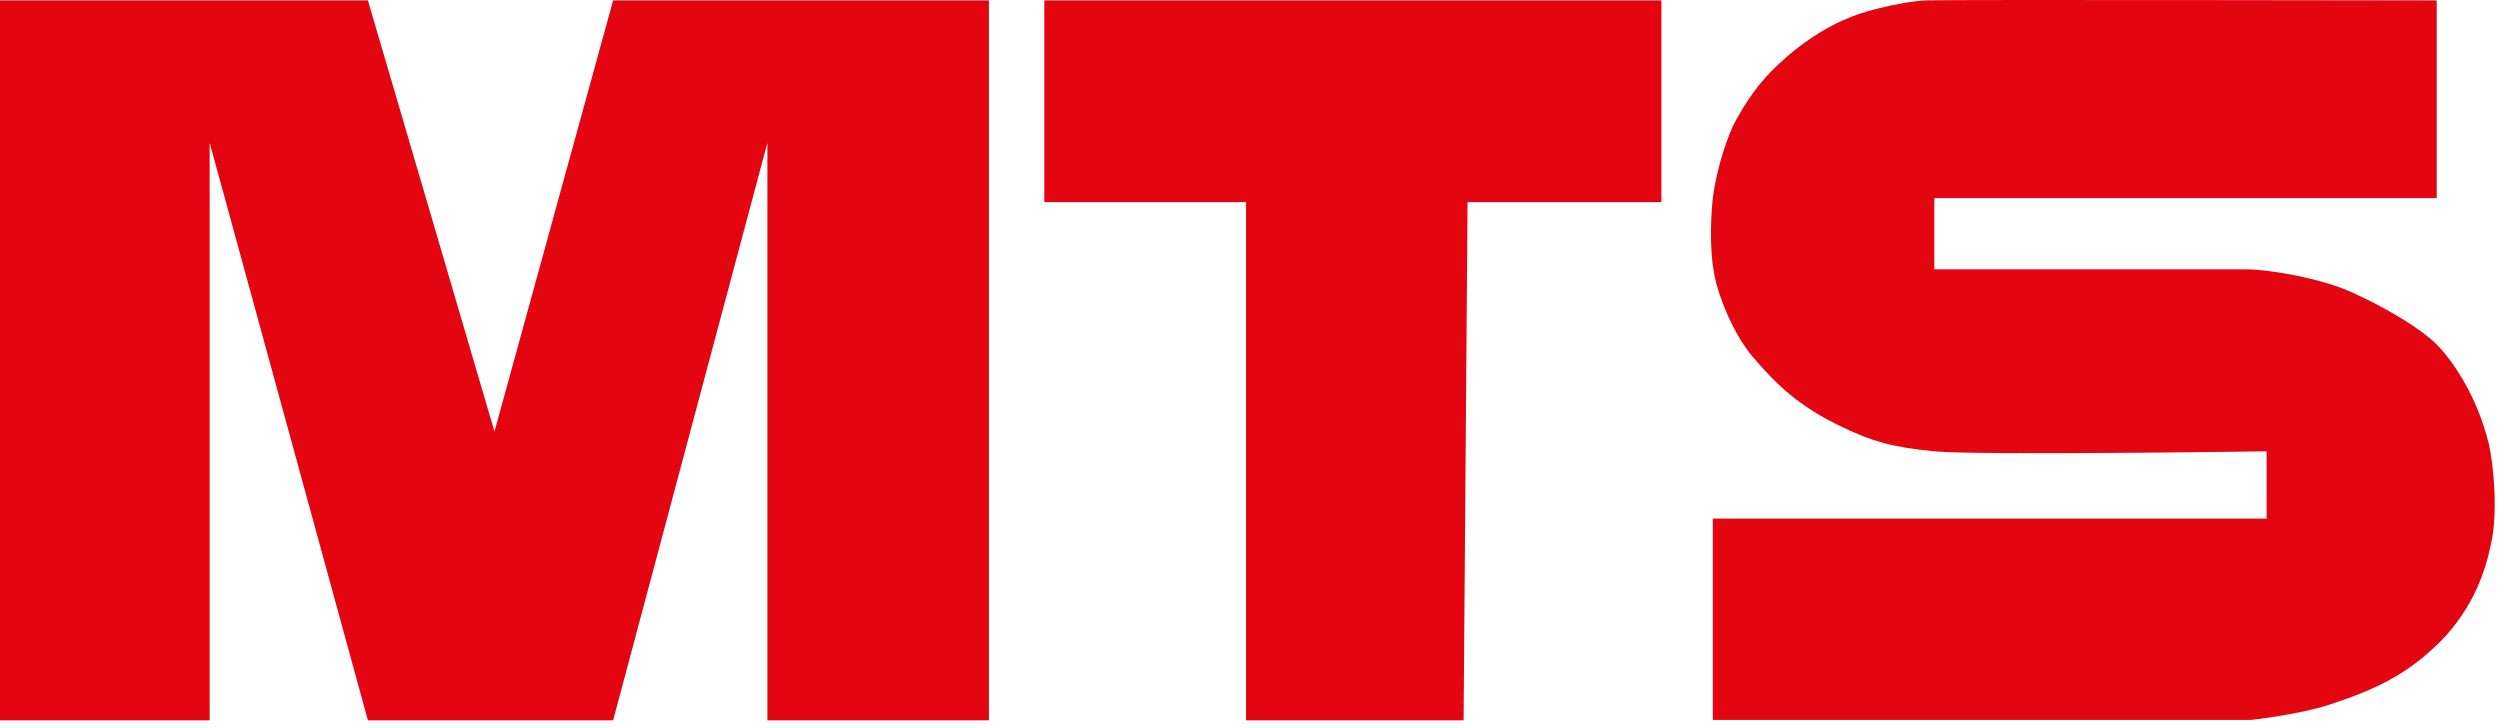
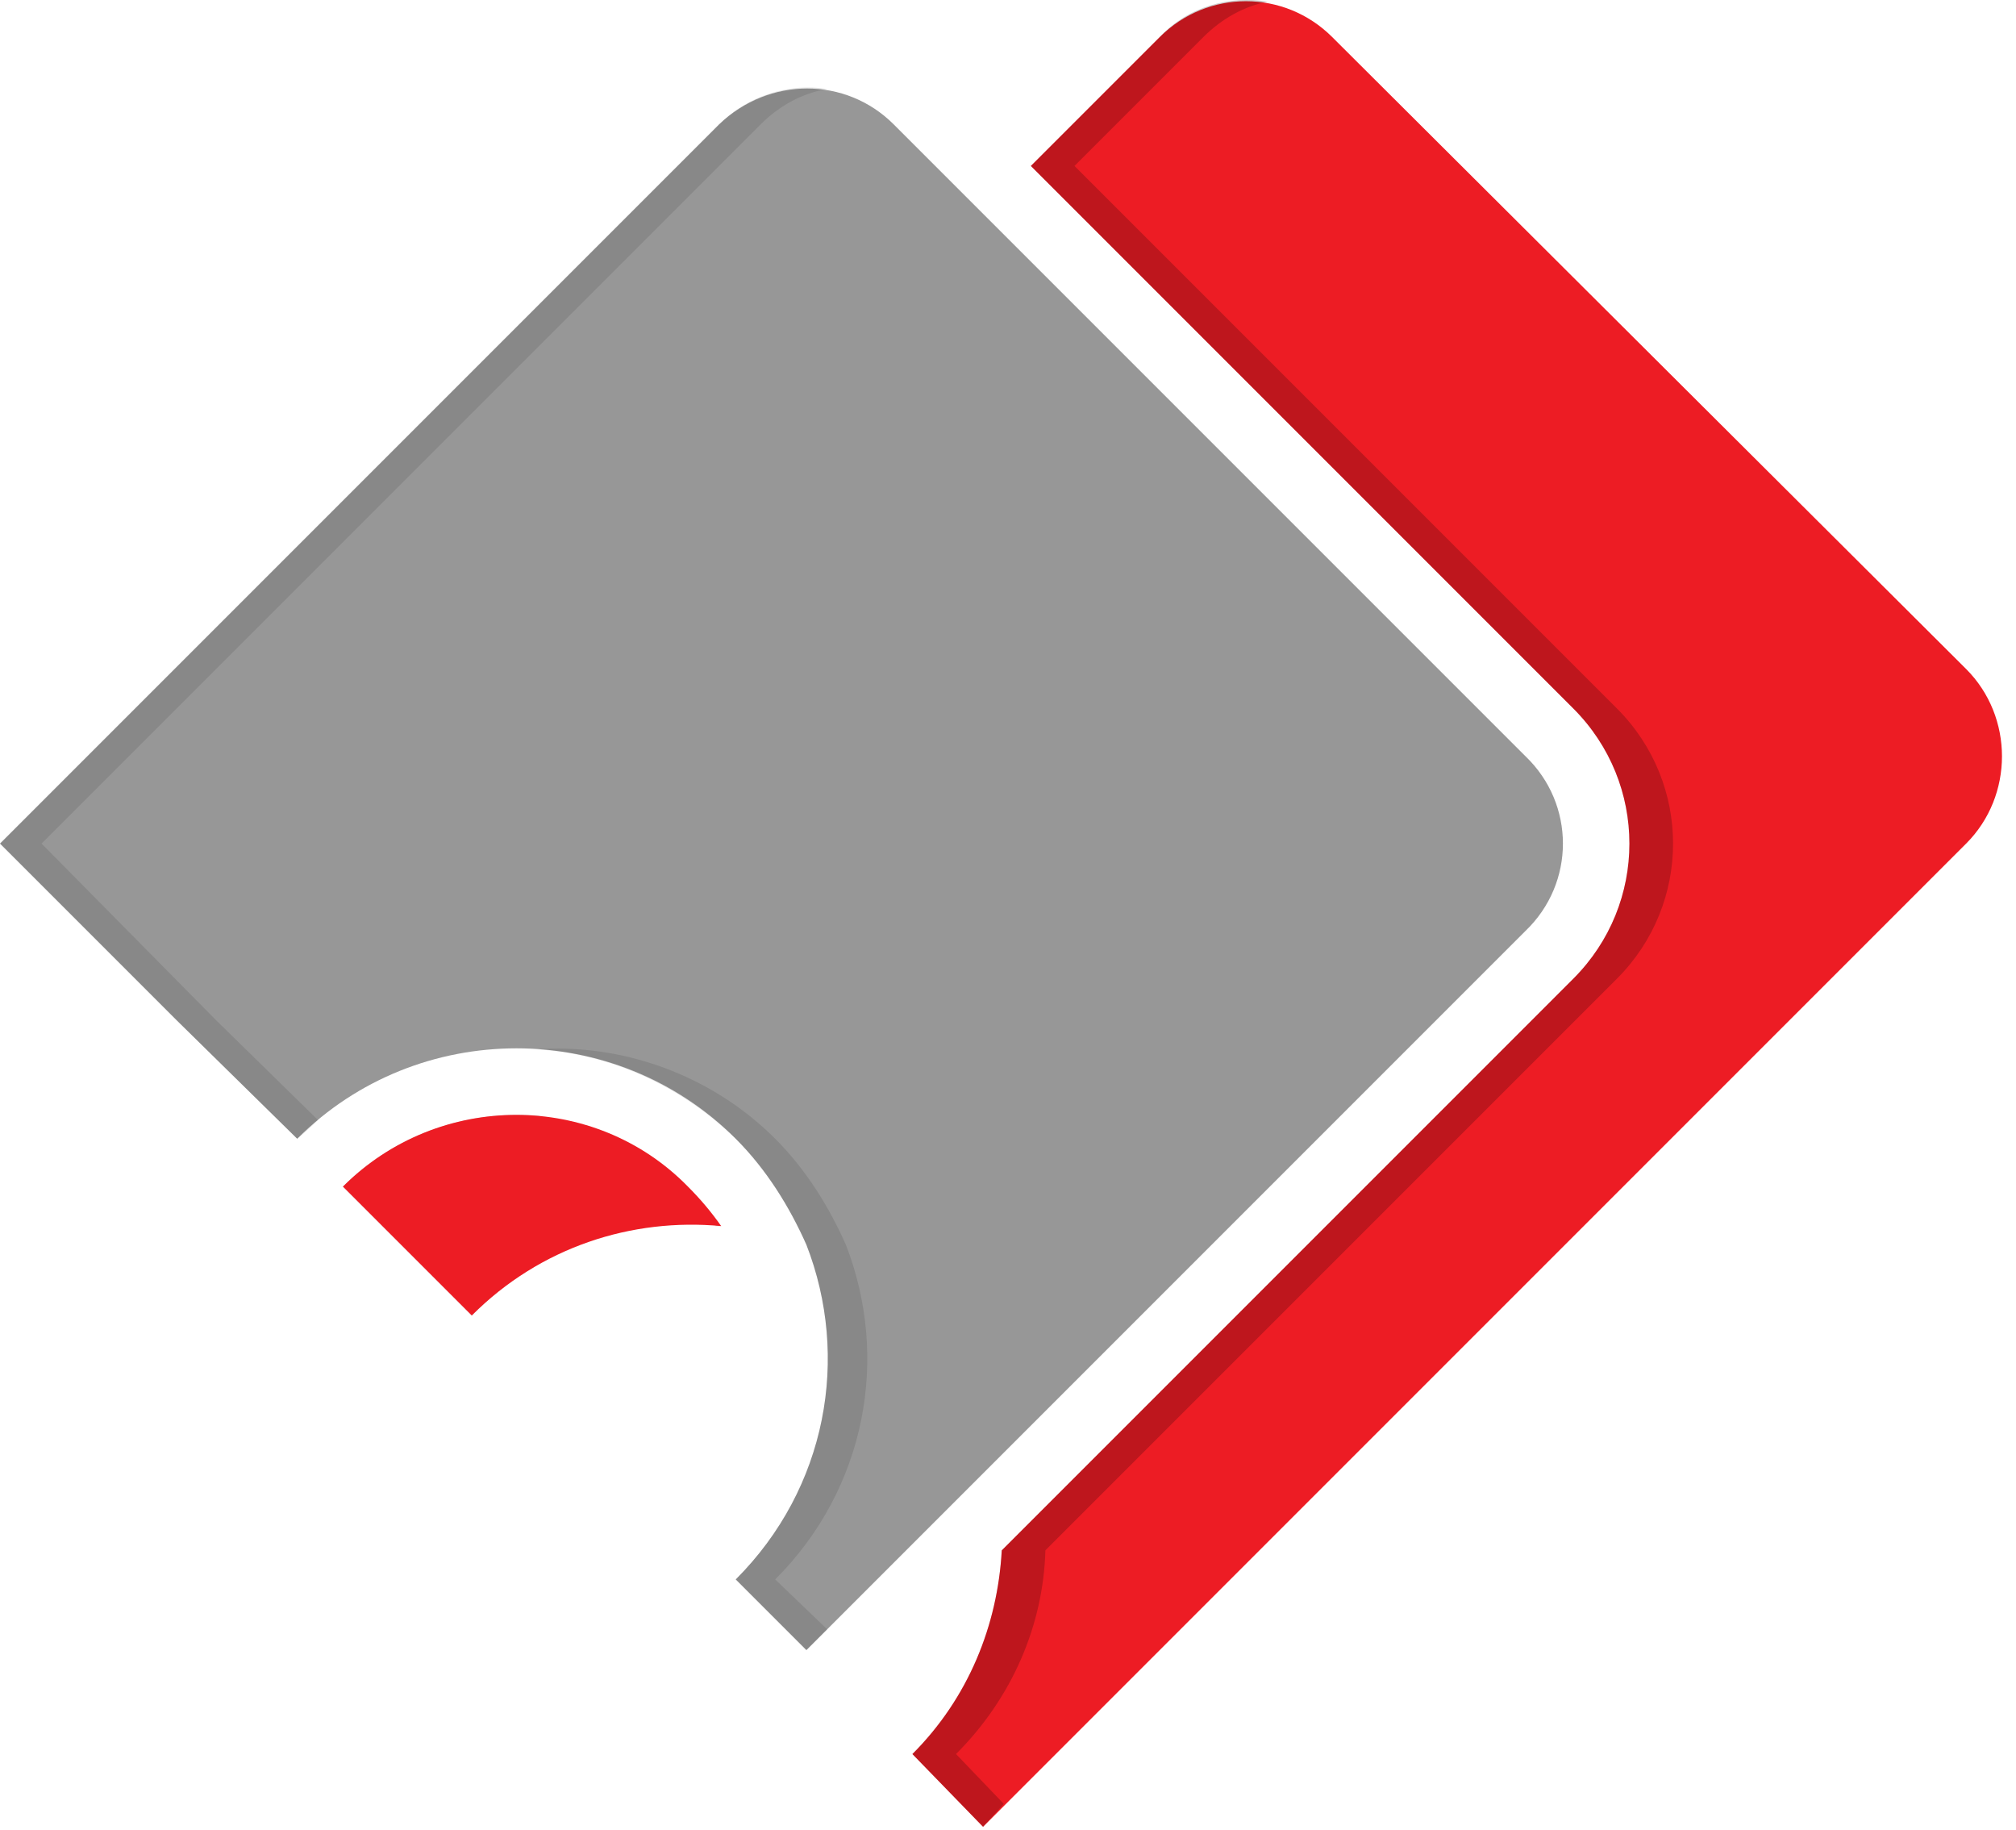
- <svg xmlns="http://www.w3.org/2000/svg" width="316" height="92" viewBox="0 0 316 92" fill="none">
-   <path d="M0 91.047V0.047H46.5L62.5 54.547L77.5 0.047H125V91.047H97V18.047L77.5 91.047H46.5L26.5 18.047V91.047H0Z" fill="#E30611" />
-   <path d="M132 25.547V0.047H210V25.547H185.5L185 91.047H157.5V25.547H132Z" fill="#E30611" />
-   <path d="M308 25.047V0.048C308 0.048 245.459 -0.059 243.5 0.047C241.541 0.154 239.5 0.547 237.5 1.047C235.5 1.547 234.79 1.785 233 2.547C230.258 3.716 227.5 5.748 226 7.048C223.049 9.605 221.5 11.529 219.5 15.047C218.5 16.807 217 21.047 216.5 25.047C216.5 25.047 215.721 31.547 217 36.047C217.995 39.547 219.786 43.047 221.5 45.047C224.5 48.547 227.236 51.324 233 54.047C236.5 55.702 239 56.521 244.5 57.047C250 57.574 286.5 57.047 286.5 57.047V65.548H216.5V66.548L216.5 91H284.5C284.5 91 290.536 90.354 294.5 89.048C300.228 87.159 304.235 85.312 308.5 81.048C310.5 79.048 312.087 76.548 313 74.548C313.913 72.548 314.486 70.718 315 68.048C315.385 66.048 315.5 62.547 315 58.547C314.747 56.525 314.534 55.767 314 54.047C312.599 49.537 310 45.547 308 43.547C306 41.547 301.832 39.047 297.5 37.047C293.168 35.048 286.5 34.047 284 34.047C281.5 34.048 244.5 34.047 244.5 34.047V25.047H308Z" fill="#E30611" />
+ <svg xmlns="http://www.w3.org/2000/svg" width="97" height="88" viewBox="0 0 97 88" fill="none">
+   <g opacity="0.2">
+     <path d="M23.9 62.185C23.5 62.518 23.1 62.885 22.7 63.285L16.5 57.085C19.1 54.485 22.6 53.385 26 53.685C23.3 53.985 20.8 55.085 18.8 57.085L23.9 62.185Z" fill="black" />
+     <path d="M34.6 58.887C34.6 58.953 34.634 58.987 34.7 58.987C34.567 58.987 34.467 58.987 34.4 58.987C34.467 58.92 34.534 58.887 34.6 58.887V58.887Z" fill="black" />
+   </g>
+   <path fill-rule="evenodd" clip-rule="evenodd" d="M33.1 57.084C33.7 57.684 34.233 58.317 34.7 58.984C30.4 58.584 26 59.984 22.7 63.284L16.5 57.084C21.1 52.484 28.6 52.484 33.1 57.084ZM94.6 32.184L64.1 1.784C61.8 -0.516 58.1 -0.516 55.8 1.784L49.6 7.984L75.7 34.084C79.3 37.684 79.3 43.484 75.7 47.084L48.2 74.584C48 78.184 46.6 81.684 43.9 84.384L47.3 87.884L94.6 40.584C96.9 38.284 96.9 34.484 94.6 32.184V32.184Z" fill="url(#paint0_linear_151_712)" />
+   <path opacity="0.2" d="M48.299 86.783L47.299 87.883L43.899 84.383C46.599 81.683 47.999 78.183 48.199 74.583L75.699 47.083C79.299 43.483 79.299 37.683 75.699 34.083L49.599 7.983L55.799 1.783C57.199 0.283 59.2 -0.217 60.999 0.083C59.9 0.283 58.799 0.883 57.899 1.783L51.699 7.983L77.799 34.083C81.399 37.683 81.399 43.483 77.799 47.083L50.299 74.583C50.199 78.183 48.7 81.683 45.999 84.383L48.299 86.783Z" fill="black" />
+   <path d="M73.4 44.783L47.8 70.383L38.8 79.383L35.4 75.983C39.8 71.583 40.9 65.283 38.8 59.883C38 58.083 36.9 56.283 35.4 54.783C29.6 48.983 20.1 48.983 14.3 54.783L8.5 49.083L0 40.583L34.6 5.983C37 3.683 40.7 3.683 43 5.983L47.3 10.283L73.4 36.383C75.8 38.683 75.8 42.483 73.4 44.783Z" fill="#979797" />
+   <g opacity="0.1">
+     <path d="M39.8 78.383L38.8 79.383L35.4 75.983C39.8 71.583 40.9 65.283 38.8 59.883C38 58.083 36.9 56.283 35.4 54.783C32.7 52.183 29.3 50.683 25.8 50.483C29.9 50.183 34.2 51.683 37.3 54.783C38.8 56.283 39.9 58.083 40.7 59.883C42.8 65.283 41.7 71.583 37.3 75.983L39.8 78.383Z" fill="black" />
+     <path d="M15.3 53.883C14.967 54.216 14.633 54.516 14.3 54.782L8.5 49.083L0 40.583L34.6 5.983C36 4.583 38 3.982 39.8 4.282C38.6 4.482 37.5 5.083 36.6 5.983L2 40.583L10.4 49.083L15.3 53.883Z" fill="black" />
+   </g>
+   <defs>
+     <linearGradient id="paint0_linear_151_712" x1="57825.7" y1="23185.9" x2="57825.7" y2="29948.4" gradientUnits="userSpaceOnUse">
+       <stop stop-color="#ED1C24" />
+       <stop offset="1" stop-color="#565096" />
+     </linearGradient>
+   </defs>
</svg>
